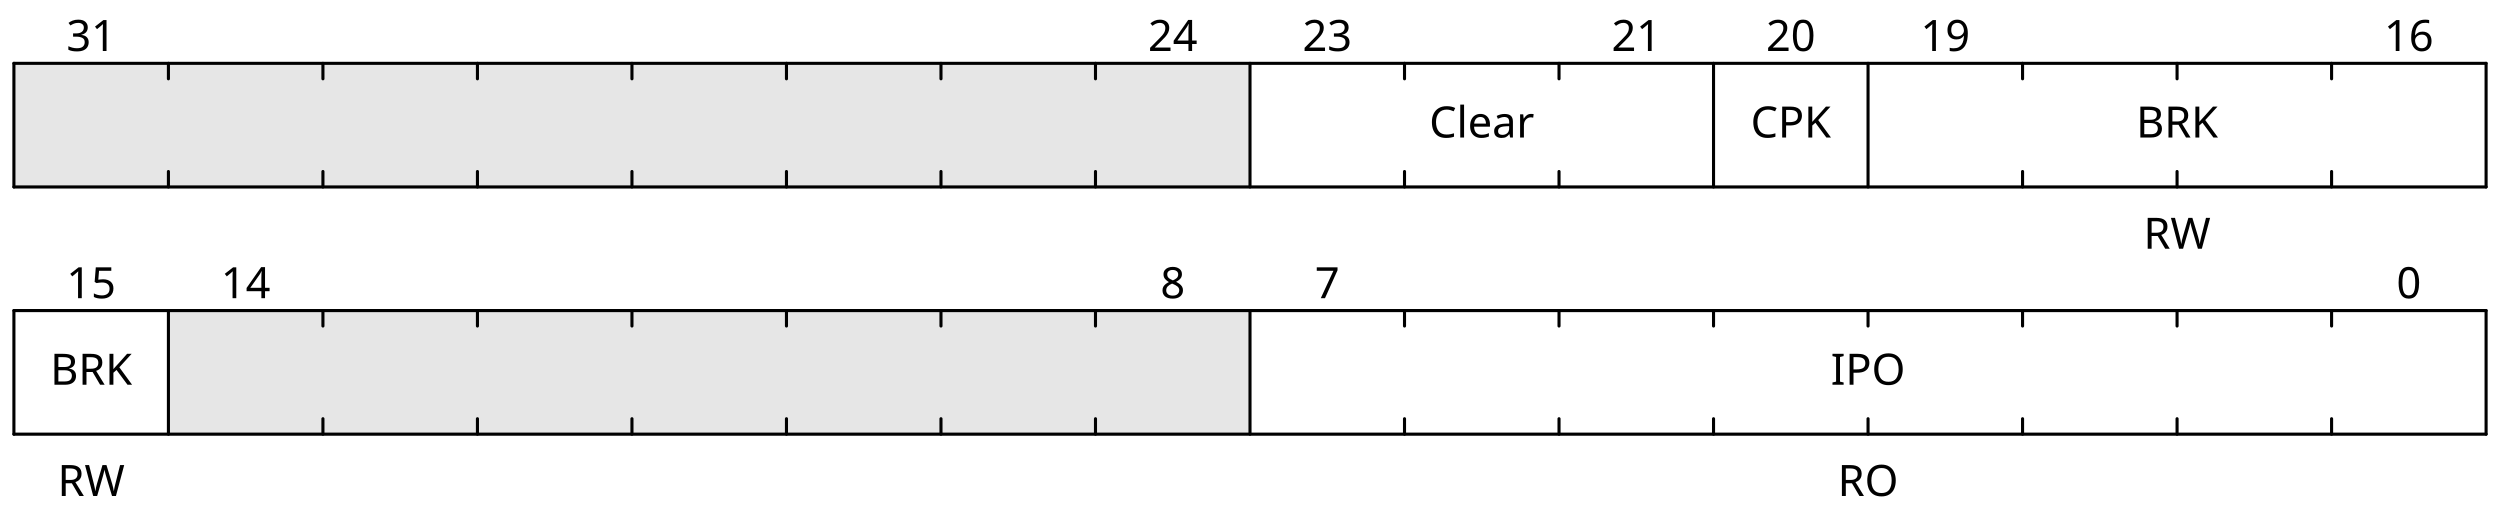
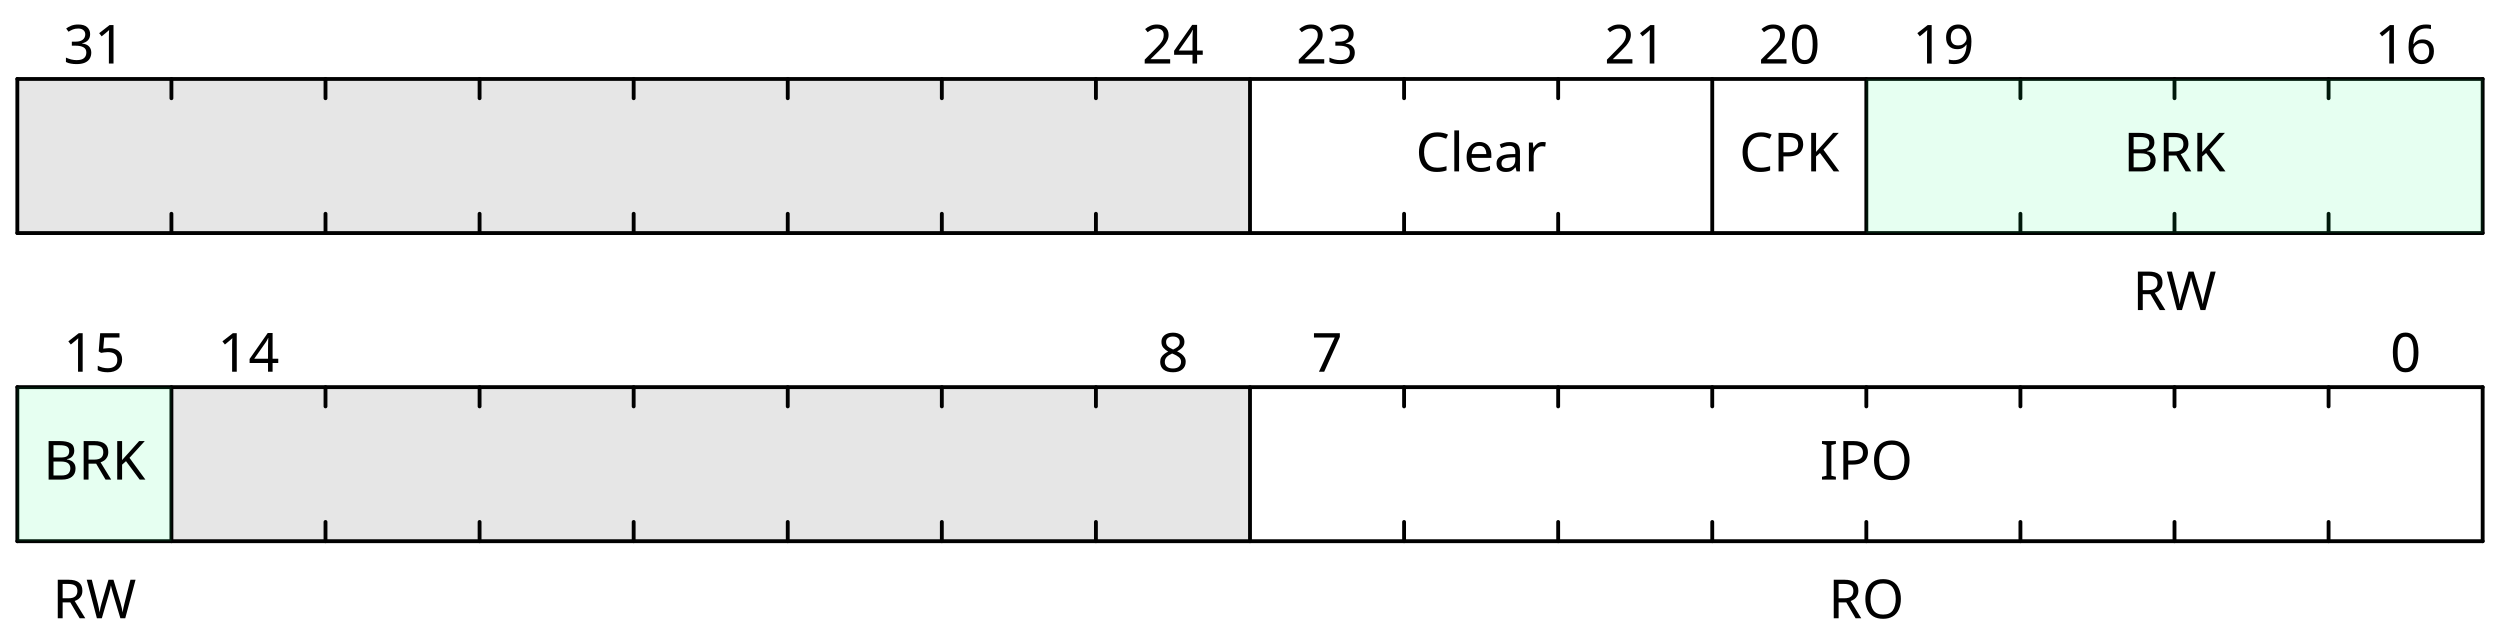
- <svg xmlns="http://www.w3.org/2000/svg" width="809" height="165" viewBox="0 0 809 165">
+ <svg xmlns="http://www.w3.org/2000/svg" width="649" height="165" viewBox="0 0 649 165">
  <g transform="translate(4.5,80.5)">
    <g stroke="black" stroke-width="1" stroke-linecap="round" transform="translate(0,20)">
-       <line x2="800" />
+       <line x2="640" />
      <line y2="40" />
-       <line x2="800" y1="40" y2="40" />
-       <line x1="800" x2="800" y2="40" />
-       <line x1="750" x2="750" y2="5" />
-       <line x1="750" x2="750" y1="35" y2="40" />
-       <line x1="700" x2="700" y2="5" />
-       <line x1="700" x2="700" y1="35" y2="40" />
-       <line x1="650" x2="650" y2="5" />
-       <line x1="650" x2="650" y1="35" y2="40" />
+       <line x2="640" y1="40" y2="40" />
+       <line x1="640" x2="640" y2="40" />
      <line x1="600" x2="600" y2="5" />
      <line x1="600" x2="600" y1="35" y2="40" />
-       <line x1="550" x2="550" y2="5" />
-       <line x1="550" x2="550" y1="35" y2="40" />
-       <line x1="500" x2="500" y2="5" />
-       <line x1="500" x2="500" y1="35" y2="40" />
-       <line x1="450" x2="450" y2="5" />
-       <line x1="450" x2="450" y1="35" y2="40" />
-       <line x1="400" x2="400" y2="40" />
-       <line x1="350" x2="350" y2="5" />
-       <line x1="350" x2="350" y1="35" y2="40" />
-       <line x1="300" x2="300" y2="5" />
-       <line x1="300" x2="300" y1="35" y2="40" />
-       <line x1="250" x2="250" y2="5" />
-       <line x1="250" x2="250" y1="35" y2="40" />
+       <line x1="560" x2="560" y2="5" />
+       <line x1="560" x2="560" y1="35" y2="40" />
+       <line x1="520" x2="520" y2="5" />
+       <line x1="520" x2="520" y1="35" y2="40" />
+       <line x1="480" x2="480" y2="5" />
+       <line x1="480" x2="480" y1="35" y2="40" />
+       <line x1="440" x2="440" y2="5" />
+       <line x1="440" x2="440" y1="35" y2="40" />
+       <line x1="400" x2="400" y2="5" />
+       <line x1="400" x2="400" y1="35" y2="40" />
+       <line x1="360" x2="360" y2="5" />
+       <line x1="360" x2="360" y1="35" y2="40" />
+       <line x1="320" x2="320" y2="40" />
+       <line x1="280" x2="280" y2="5" />
+       <line x1="280" x2="280" y1="35" y2="40" />
+       <line x1="240" x2="240" y2="5" />
+       <line x1="240" x2="240" y1="35" y2="40" />
      <line x1="200" x2="200" y2="5" />
      <line x1="200" x2="200" y1="35" y2="40" />
-       <line x1="150" x2="150" y2="5" />
-       <line x1="150" x2="150" y1="35" y2="40" />
-       <line x1="100" x2="100" y2="5" />
-       <line x1="100" x2="100" y1="35" y2="40" />
-       <line x1="50" x2="50" y2="40" />
+       <line x1="160" x2="160" y2="5" />
+       <line x1="160" x2="160" y1="35" y2="40" />
+       <line x1="120" x2="120" y2="5" />
+       <line x1="120" x2="120" y1="35" y2="40" />
+       <line x1="80" x2="80" y2="5" />
+       <line x1="80" x2="80" y1="35" y2="40" />
+       <line x1="40" x2="40" y2="40" />
    </g>
    <g text-anchor="middle">
      <g>
        <g transform="translate(0,20)">
-           <rect style="fill-opacity:0.1" x="50" y="0" width="350" height="40" />
+           <rect style="fill-opacity:0.1" x="40" y="0" width="280" height="40" />
+           <rect style="fill-opacity:0.1;fill:hsl(146,100%,50%)" x="0" y="0" width="40" height="40" />
        </g>
-         <g transform="translate(25,16)">
-           <text x="750" font-size="14" font-family="sans-serif" font-weight="normal">0</text>
-           <text x="400" font-size="14" font-family="sans-serif" font-weight="normal">7</text>
-           <text x="350" font-size="14" font-family="sans-serif" font-weight="normal">8</text>
-           <text x="50" font-size="14" font-family="sans-serif" font-weight="normal">14</text>
+         <g transform="translate(20,16)">
+           <text x="600" font-size="14" font-family="sans-serif" font-weight="normal">0</text>
+           <text x="320" font-size="14" font-family="sans-serif" font-weight="normal">7</text>
+           <text x="280" font-size="14" font-family="sans-serif" font-weight="normal">8</text>
+           <text x="40" font-size="14" font-family="sans-serif" font-weight="normal">14</text>
          <text x="0" font-size="14" font-family="sans-serif" font-weight="normal">15</text>
        </g>
-         <g transform="translate(25,44)">
-           <text x="575" font-size="14" font-family="sans-serif" font-weight="normal">
+         <g transform="translate(20,44)">
+           <text x="460" font-size="14" font-family="sans-serif" font-weight="normal">
            <tspan>IPO</tspan>
          </text>
          <text x="0" font-size="14" font-family="sans-serif" font-weight="normal">
            <tspan>BRK</tspan>
          </text>
        </g>
-         <g transform="translate(25,80)">
-           <text x="575" font-size="14" font-family="sans-serif" font-weight="normal">
+         <g transform="translate(20,80)">
+           <text x="460" font-size="14" font-family="sans-serif" font-weight="normal">
            <tspan>RO</tspan>
          </text>
          <text x="0" font-size="14" font-family="sans-serif" font-weight="normal">
            <tspan>RW</tspan>
          </text>
        </g>
      </g>
    </g>
  </g>
  <g transform="translate(4.5,0.5)">
    <g stroke="black" stroke-width="1" stroke-linecap="round" transform="translate(0,20)">
-       <line x2="800" />
+       <line x2="640" />
      <line y2="40" />
-       <line x2="800" y1="40" y2="40" />
-       <line x1="800" x2="800" y2="40" />
-       <line x1="750" x2="750" y2="5" />
-       <line x1="750" x2="750" y1="35" y2="40" />
-       <line x1="700" x2="700" y2="5" />
-       <line x1="700" x2="700" y1="35" y2="40" />
-       <line x1="650" x2="650" y2="5" />
-       <line x1="650" x2="650" y1="35" y2="40" />
-       <line x1="600" x2="600" y2="40" />
-       <line x1="550" x2="550" y2="40" />
-       <line x1="500" x2="500" y2="5" />
-       <line x1="500" x2="500" y1="35" y2="40" />
-       <line x1="450" x2="450" y2="5" />
-       <line x1="450" x2="450" y1="35" y2="40" />
-       <line x1="400" x2="400" y2="40" />
-       <line x1="350" x2="350" y2="5" />
-       <line x1="350" x2="350" y1="35" y2="40" />
-       <line x1="300" x2="300" y2="5" />
-       <line x1="300" x2="300" y1="35" y2="40" />
-       <line x1="250" x2="250" y2="5" />
-       <line x1="250" x2="250" y1="35" y2="40" />
+       <line x2="640" y1="40" y2="40" />
+       <line x1="640" x2="640" y2="40" />
+       <line x1="600" x2="600" y2="5" />
+       <line x1="600" x2="600" y1="35" y2="40" />
+       <line x1="560" x2="560" y2="5" />
+       <line x1="560" x2="560" y1="35" y2="40" />
+       <line x1="520" x2="520" y2="5" />
+       <line x1="520" x2="520" y1="35" y2="40" />
+       <line x1="480" x2="480" y2="40" />
+       <line x1="440" x2="440" y2="40" />
+       <line x1="400" x2="400" y2="5" />
+       <line x1="400" x2="400" y1="35" y2="40" />
+       <line x1="360" x2="360" y2="5" />
+       <line x1="360" x2="360" y1="35" y2="40" />
+       <line x1="320" x2="320" y2="40" />
+       <line x1="280" x2="280" y2="5" />
+       <line x1="280" x2="280" y1="35" y2="40" />
+       <line x1="240" x2="240" y2="5" />
+       <line x1="240" x2="240" y1="35" y2="40" />
      <line x1="200" x2="200" y2="5" />
      <line x1="200" x2="200" y1="35" y2="40" />
-       <line x1="150" x2="150" y2="5" />
-       <line x1="150" x2="150" y1="35" y2="40" />
-       <line x1="100" x2="100" y2="5" />
-       <line x1="100" x2="100" y1="35" y2="40" />
-       <line x1="50" x2="50" y2="5" />
-       <line x1="50" x2="50" y1="35" y2="40" />
+       <line x1="160" x2="160" y2="5" />
+       <line x1="160" x2="160" y1="35" y2="40" />
+       <line x1="120" x2="120" y2="5" />
+       <line x1="120" x2="120" y1="35" y2="40" />
+       <line x1="80" x2="80" y2="5" />
+       <line x1="80" x2="80" y1="35" y2="40" />
+       <line x1="40" x2="40" y2="5" />
+       <line x1="40" x2="40" y1="35" y2="40" />
    </g>
    <g text-anchor="middle">
      <g>
        <g transform="translate(0,20)">
-           <rect style="fill-opacity:0.1" x="0" y="0" width="400" height="40" />
+           <rect style="fill-opacity:0.1;fill:hsl(146,100%,50%)" x="480" y="0" width="160" height="40" />
+           <rect style="fill-opacity:0.1" x="0" y="0" width="320" height="40" />
        </g>
-         <g transform="translate(25,16)">
-           <text x="750" font-size="14" font-family="sans-serif" font-weight="normal">16</text>
-           <text x="600" font-size="14" font-family="sans-serif" font-weight="normal">19</text>
-           <text x="550" font-size="14" font-family="sans-serif" font-weight="normal">20</text>
-           <text x="500" font-size="14" font-family="sans-serif" font-weight="normal">21</text>
-           <text x="400" font-size="14" font-family="sans-serif" font-weight="normal">23</text>
-           <text x="350" font-size="14" font-family="sans-serif" font-weight="normal">24</text>
+         <g transform="translate(20,16)">
+           <text x="600" font-size="14" font-family="sans-serif" font-weight="normal">16</text>
+           <text x="480" font-size="14" font-family="sans-serif" font-weight="normal">19</text>
+           <text x="440" font-size="14" font-family="sans-serif" font-weight="normal">20</text>
+           <text x="400" font-size="14" font-family="sans-serif" font-weight="normal">21</text>
+           <text x="320" font-size="14" font-family="sans-serif" font-weight="normal">23</text>
+           <text x="280" font-size="14" font-family="sans-serif" font-weight="normal">24</text>
          <text x="0" font-size="14" font-family="sans-serif" font-weight="normal">31</text>
        </g>
-         <g transform="translate(25,44)">
-           <text x="675" font-size="14" font-family="sans-serif" font-weight="normal">
+         <g transform="translate(20,44)">
+           <text x="540" font-size="14" font-family="sans-serif" font-weight="normal">
            <tspan>BRK</tspan>
          </text>
-           <text x="550" font-size="14" font-family="sans-serif" font-weight="normal">
+           <text x="440" font-size="14" font-family="sans-serif" font-weight="normal">
            <tspan>CPK</tspan>
          </text>
-           <text x="450" font-size="14" font-family="sans-serif" font-weight="normal">
+           <text x="360" font-size="14" font-family="sans-serif" font-weight="normal">
            <tspan>Clear</tspan>
          </text>
        </g>
-         <g transform="translate(25,80)">
-           <text x="675" font-size="14" font-family="sans-serif" font-weight="normal">
+         <g transform="translate(20,80)">
+           <text x="540" font-size="14" font-family="sans-serif" font-weight="normal">
            <tspan>RW</tspan>
          </text>
        </g>
      </g>
    </g>
  </g>
</svg>
